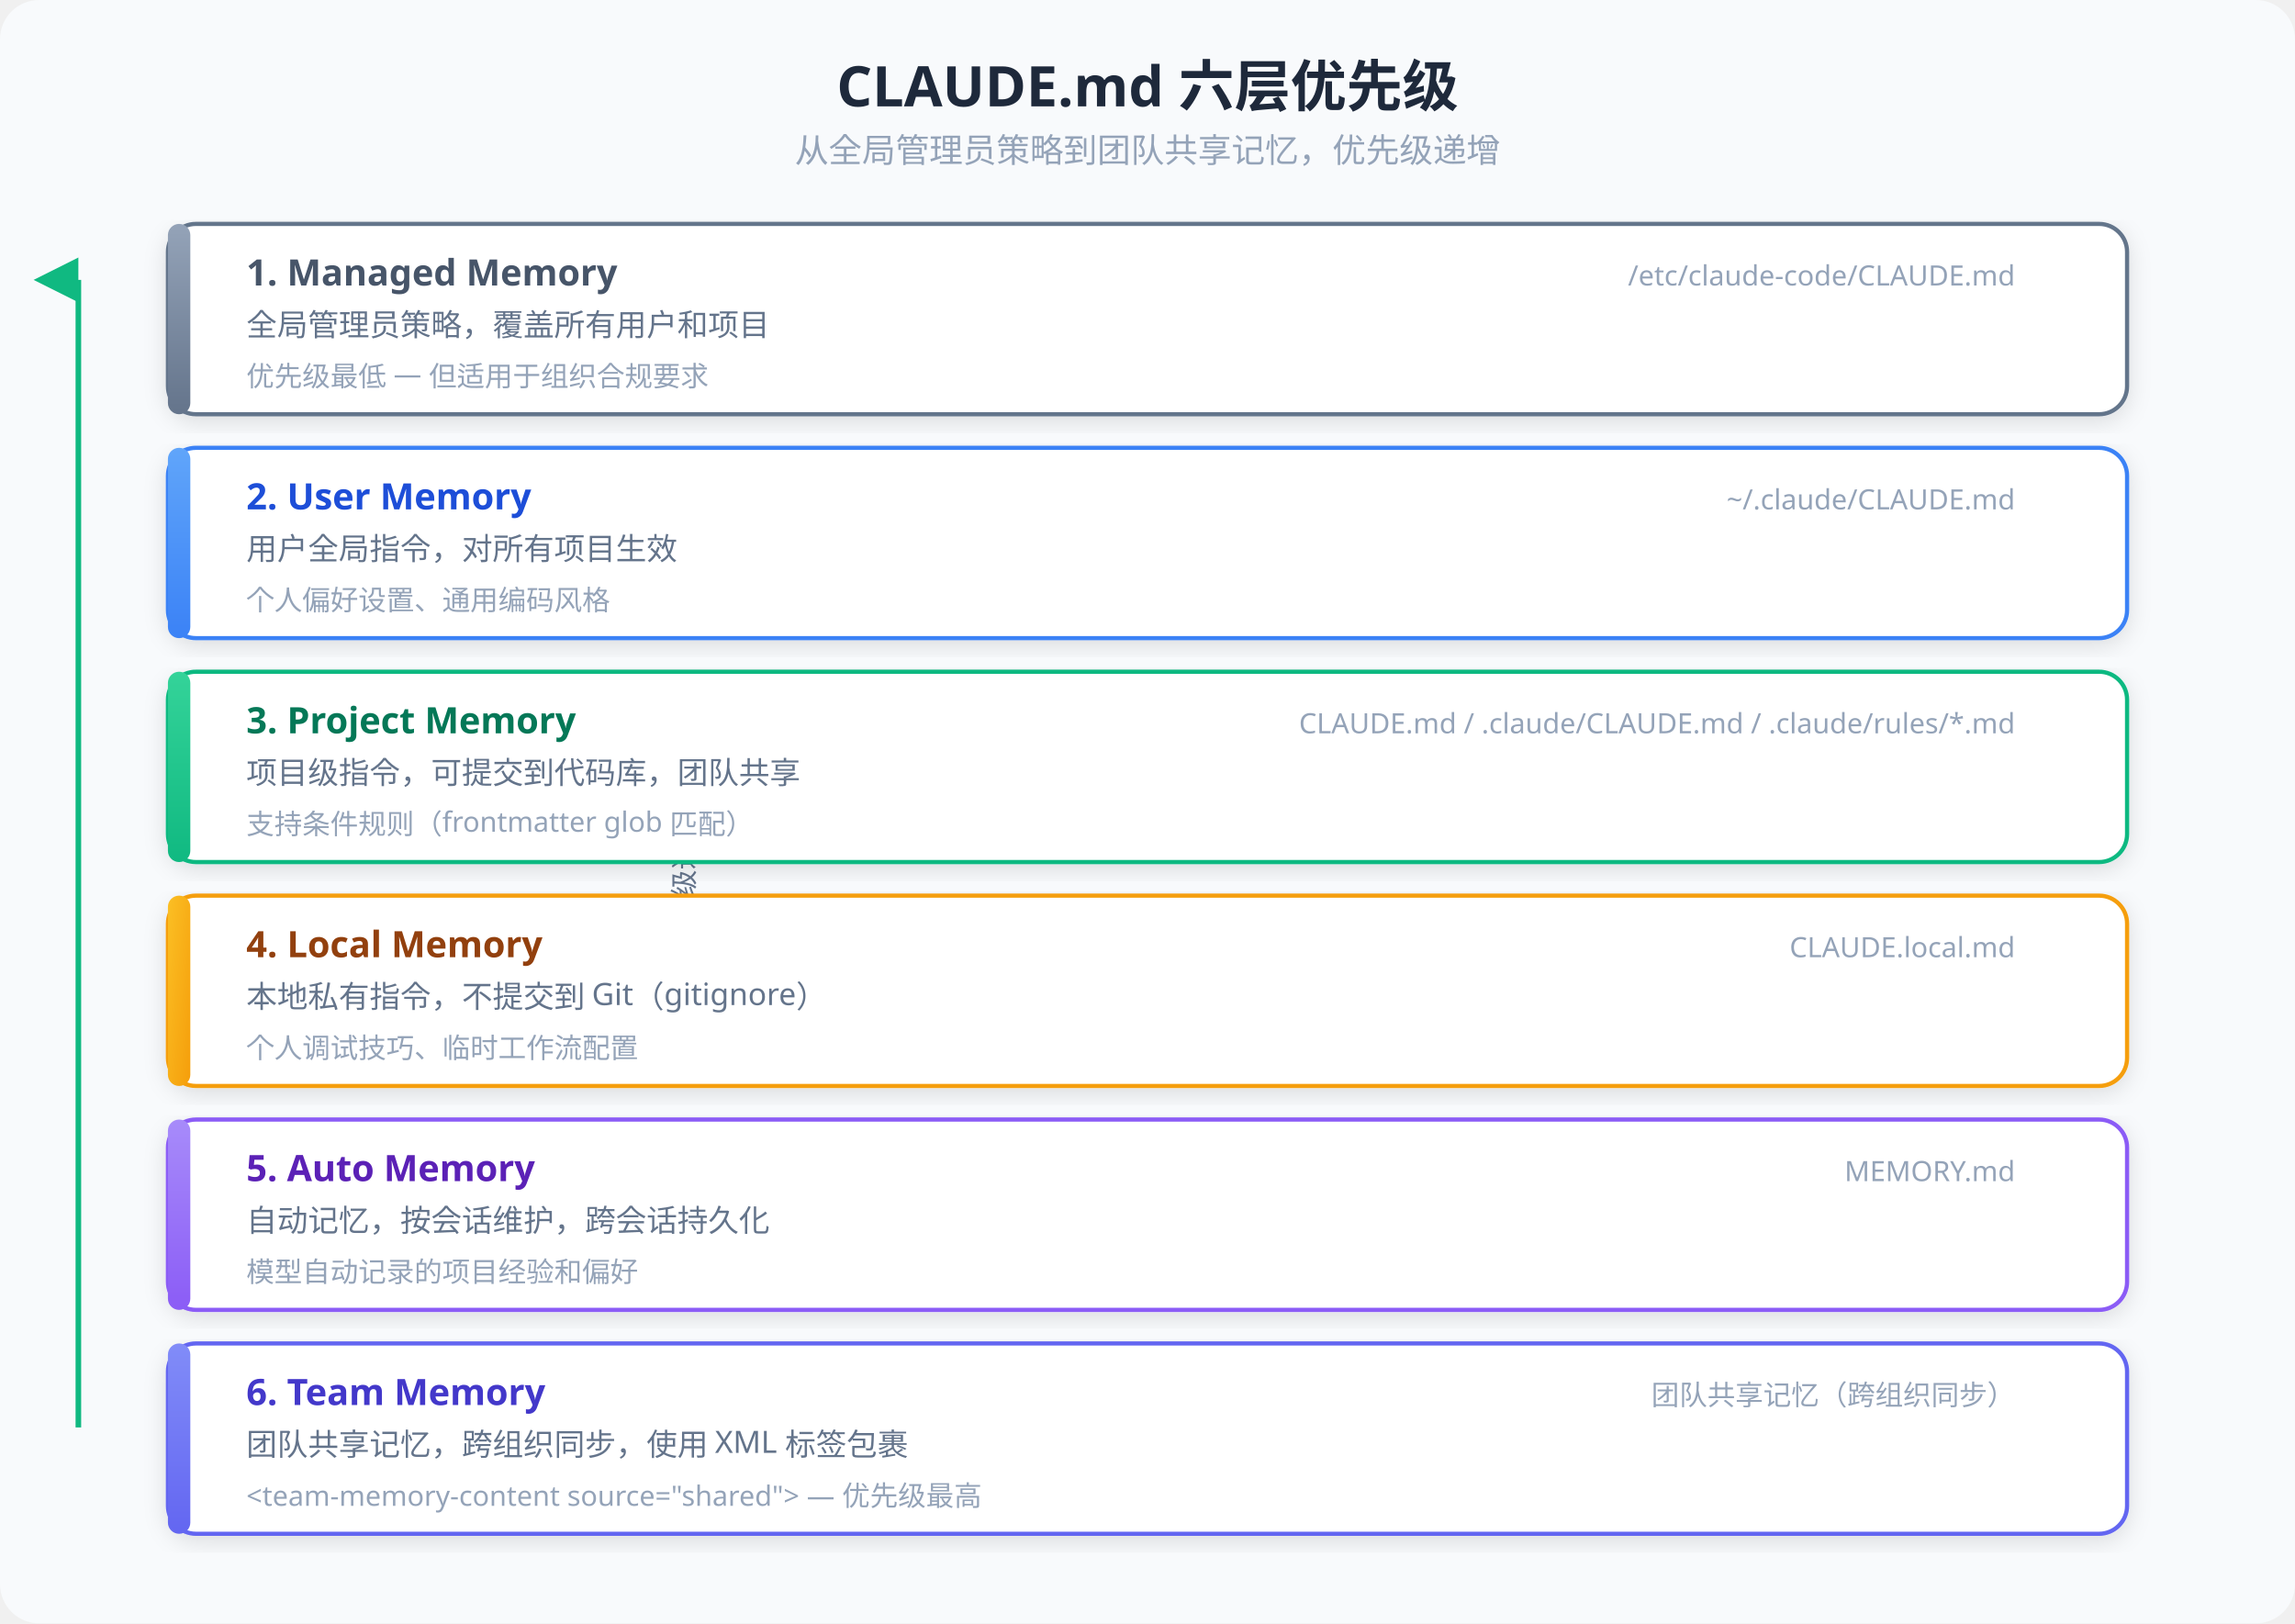
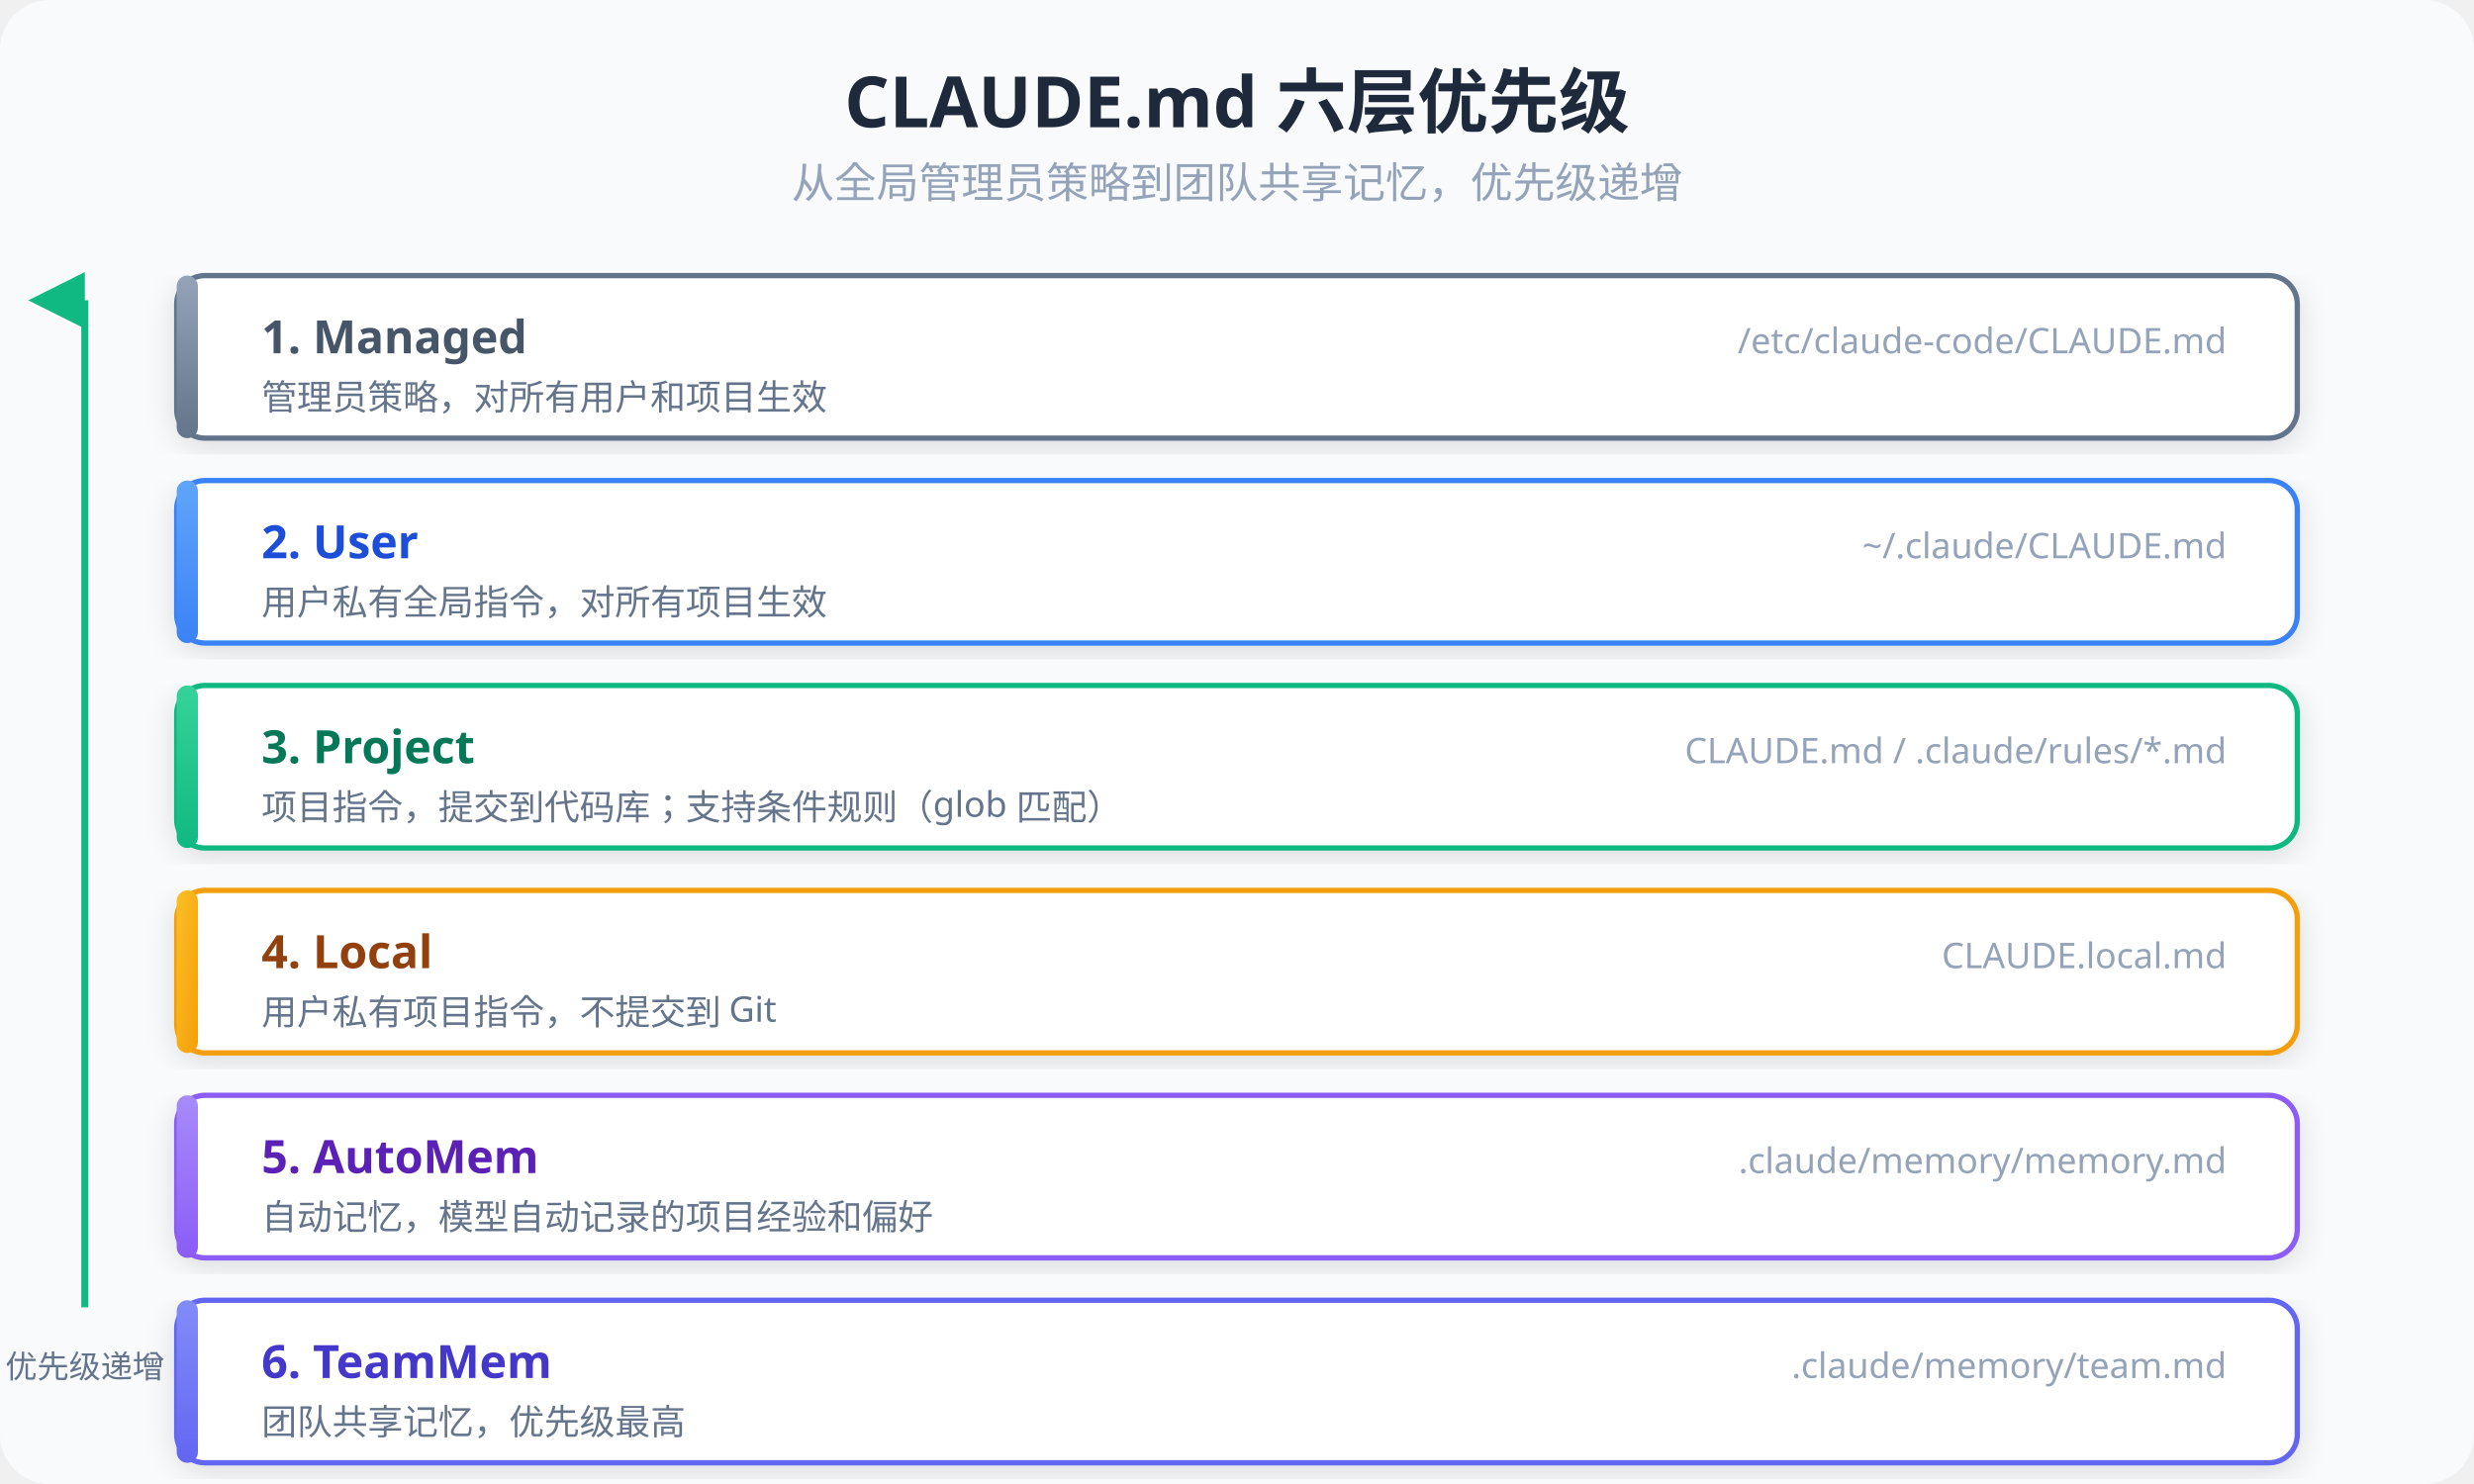
- <svg xmlns="http://www.w3.org/2000/svg" viewBox="0 0 820 580" font-family="'Segoe UI', 'PingFang SC', 'Microsoft YaHei', sans-serif">
+ <svg xmlns="http://www.w3.org/2000/svg" viewBox="0 0 700 420" font-family="'Segoe UI', 'PingFang SC', 'Microsoft YaHei', sans-serif">
  <defs>
    <linearGradient id="grayG" x1="0%" y1="0%" x2="0%" y2="100%">
      <stop offset="0%" style="stop-color:#94a3b8;stop-opacity:1" />
      <stop offset="100%" style="stop-color:#64748b;stop-opacity:1" />
    </linearGradient>
    <linearGradient id="blueG" x1="0%" y1="0%" x2="0%" y2="100%">
      <stop offset="0%" style="stop-color:#60a5fa;stop-opacity:1" />
      <stop offset="100%" style="stop-color:#3b82f6;stop-opacity:1" />
    </linearGradient>
    <linearGradient id="greenG" x1="0%" y1="0%" x2="0%" y2="100%">
      <stop offset="0%" style="stop-color:#34d399;stop-opacity:1" />
      <stop offset="100%" style="stop-color:#10b981;stop-opacity:1" />
    </linearGradient>
    <linearGradient id="amberG" x1="0%" y1="0%" x2="100%" y2="100%">
      <stop offset="0%" style="stop-color:#fbbf24;stop-opacity:1" />
      <stop offset="100%" style="stop-color:#f59e0b;stop-opacity:1" />
    </linearGradient>
    <linearGradient id="violetG" x1="0%" y1="0%" x2="0%" y2="100%">
      <stop offset="0%" style="stop-color:#a78bfa;stop-opacity:1" />
      <stop offset="100%" style="stop-color:#8b5cf6;stop-opacity:1" />
    </linearGradient>
    <linearGradient id="indigoG" x1="0%" y1="0%" x2="0%" y2="100%">
      <stop offset="0%" style="stop-color:#818cf8;stop-opacity:1" />
      <stop offset="100%" style="stop-color:#6366f1;stop-opacity:1" />
    </linearGradient>
    <filter id="shadow" x="-5%" y="-5%" width="110%" height="115%">
      <feDropShadow dx="0" dy="2" stdDeviation="4" flood-opacity="0.12" />
    </filter>
    <marker id="arrowUp" viewBox="0 0 10 10" refX="5" refY="10" markerWidth="8" markerHeight="8" orient="auto">
      <path d="M 0 10 L 5 0 L 10 10 z" fill="#10b981" />
    </marker>
  </defs>
-   <rect width="820" height="580" rx="14" fill="#f8fafc" />
-   <text x="410" y="38" text-anchor="middle" font-size="20" font-weight="700" fill="#1e293b">CLAUDE.md 六层优先级</text>
-   <text x="410" y="58" text-anchor="middle" font-size="12" fill="#94a3b8">从全局管理员策略到团队共享记忆，优先级递增</text>
-   <line x1="28" y1="510" x2="28" y2="100" stroke="#10b981" stroke-width="2" marker-end="url(#arrowUp)" />
-   <text x="28" y="530" text-anchor="middle" font-size="10" fill="#64748b" transform="rotate(-90, 28, 310)">优先级递增 →</text>
+   <rect width="700" height="420" rx="14" fill="#f8fafc" />
+   <text x="350" y="36" text-anchor="middle" font-size="20" font-weight="700" fill="#1e293b">CLAUDE.md 六层优先级</text>
+   <text x="350" y="56" text-anchor="middle" font-size="12" fill="#94a3b8">从全局管理员策略到团队共享记忆，优先级递增</text>
+   <line x1="24" y1="370" x2="24" y2="85" stroke="#10b981" stroke-width="2" marker-end="url(#arrowUp)" />
+   <text x="24" y="390" text-anchor="middle" font-size="9" fill="#64748b">优先级递增</text>
  <g filter="url(#shadow)">
-     <rect x="60" y="80" width="700" height="68" rx="10" fill="white" stroke="#64748b" stroke-width="1.5" />
+     <rect x="50" y="78" width="600" height="46" rx="8" fill="white" stroke="#64748b" stroke-width="1.5" />
  </g>
-   <rect x="60" y="80" width="8" height="68" rx="4" fill="url(#grayG)" />
-   <text x="88" y="102" font-size="13" font-weight="700" fill="#475569">1. Managed Memory</text>
-   <text x="720" y="102" font-size="10" fill="#94a3b8" text-anchor="end">/etc/claude-code/CLAUDE.md</text>
-   <text x="88" y="120" font-size="11" fill="#64748b">全局管理员策略，覆盖所有用户和项目</text>
-   <text x="88" y="138" font-size="10" fill="#94a3b8">优先级最低 — 但适用于组织合规要求</text>
+   <rect x="50" y="78" width="6" height="46" rx="3" fill="url(#grayG)" />
+   <text x="74" y="100" font-size="13" font-weight="700" fill="#475569">1. Managed</text>
+   <text x="630" y="100" font-size="10" fill="#94a3b8" text-anchor="end">/etc/claude-code/CLAUDE.md</text>
+   <text x="74" y="116" font-size="10" fill="#64748b">管理员策略，对所有用户和项目生效</text>
  <g filter="url(#shadow)">
-     <rect x="60" y="160" width="700" height="68" rx="10" fill="white" stroke="#3b82f6" stroke-width="1.5" />
+     <rect x="50" y="136" width="600" height="46" rx="8" fill="white" stroke="#3b82f6" stroke-width="1.5" />
  </g>
-   <rect x="60" y="160" width="8" height="68" rx="4" fill="url(#blueG)" />
-   <text x="88" y="182" font-size="13" font-weight="700" fill="#1d4ed8">2. User Memory</text>
-   <text x="720" y="182" font-size="10" fill="#94a3b8" text-anchor="end">~/.claude/CLAUDE.md</text>
-   <text x="88" y="200" font-size="11" fill="#64748b">用户全局指令，对所有项目生效</text>
-   <text x="88" y="218" font-size="10" fill="#94a3b8">个人偏好设置、通用编码风格</text>
+   <rect x="50" y="136" width="6" height="46" rx="3" fill="url(#blueG)" />
+   <text x="74" y="158" font-size="13" font-weight="700" fill="#1d4ed8">2. User</text>
+   <text x="630" y="158" font-size="10" fill="#94a3b8" text-anchor="end">~/.claude/CLAUDE.md</text>
+   <text x="74" y="174" font-size="10" fill="#64748b">用户私有全局指令，对所有项目生效</text>
  <g filter="url(#shadow)">
-     <rect x="60" y="240" width="700" height="68" rx="10" fill="white" stroke="#10b981" stroke-width="1.5" />
+     <rect x="50" y="194" width="600" height="46" rx="8" fill="white" stroke="#10b981" stroke-width="1.5" />
  </g>
-   <rect x="60" y="240" width="8" height="68" rx="4" fill="url(#greenG)" />
-   <text x="88" y="262" font-size="13" font-weight="700" fill="#047857">3. Project Memory</text>
-   <text x="720" y="262" font-size="10" fill="#94a3b8" text-anchor="end">CLAUDE.md / .claude/CLAUDE.md / .claude/rules/*.md</text>
-   <text x="88" y="280" font-size="11" fill="#64748b">项目级指令，可提交到代码库，团队共享</text>
-   <text x="88" y="298" font-size="10" fill="#94a3b8">支持条件规则（frontmatter glob 匹配）</text>
+   <rect x="50" y="194" width="6" height="46" rx="3" fill="url(#greenG)" />
+   <text x="74" y="216" font-size="13" font-weight="700" fill="#047857">3. Project</text>
+   <text x="630" y="216" font-size="10" fill="#94a3b8" text-anchor="end">CLAUDE.md / .claude/rules/*.md</text>
+   <text x="74" y="232" font-size="10" fill="#64748b">项目指令，提交到代码库；支持条件规则（glob 匹配）</text>
  <g filter="url(#shadow)">
-     <rect x="60" y="320" width="700" height="68" rx="10" fill="white" stroke="#f59e0b" stroke-width="1.5" />
+     <rect x="50" y="252" width="600" height="46" rx="8" fill="white" stroke="#f59e0b" stroke-width="1.5" />
  </g>
-   <rect x="60" y="320" width="8" height="68" rx="4" fill="url(#amberG)" />
-   <text x="88" y="342" font-size="13" font-weight="700" fill="#92400e">4. Local Memory</text>
-   <text x="720" y="342" font-size="10" fill="#94a3b8" text-anchor="end">CLAUDE.local.md</text>
-   <text x="88" y="360" font-size="11" fill="#64748b">本地私有指令，不提交到 Git（gitignore）</text>
-   <text x="88" y="378" font-size="10" fill="#94a3b8">个人调试技巧、临时工作流配置</text>
+   <rect x="50" y="252" width="6" height="46" rx="3" fill="url(#amberG)" />
+   <text x="74" y="274" font-size="13" font-weight="700" fill="#92400e">4. Local</text>
+   <text x="630" y="274" font-size="10" fill="#94a3b8" text-anchor="end">CLAUDE.local.md</text>
+   <text x="74" y="290" font-size="10" fill="#64748b">用户私有项目指令，不提交到 Git</text>
  <g filter="url(#shadow)">
-     <rect x="60" y="400" width="700" height="68" rx="10" fill="white" stroke="#8b5cf6" stroke-width="1.5" />
+     <rect x="50" y="310" width="600" height="46" rx="8" fill="white" stroke="#8b5cf6" stroke-width="1.5" />
  </g>
-   <rect x="60" y="400" width="8" height="68" rx="4" fill="url(#violetG)" />
-   <text x="88" y="422" font-size="13" font-weight="700" fill="#5b21b6">5. Auto Memory</text>
-   <text x="720" y="422" font-size="10" fill="#94a3b8" text-anchor="end">MEMORY.md</text>
-   <text x="88" y="440" font-size="11" fill="#64748b">自动记忆，按会话维护，跨会话持久化</text>
-   <text x="88" y="458" font-size="10" fill="#94a3b8">模型自动记录的项目经验和偏好</text>
+   <rect x="50" y="310" width="6" height="46" rx="3" fill="url(#violetG)" />
+   <text x="74" y="332" font-size="13" font-weight="700" fill="#5b21b6">5. AutoMem</text>
+   <text x="630" y="332" font-size="10" fill="#94a3b8" text-anchor="end">.claude/memory/memory.md</text>
+   <text x="74" y="348" font-size="10" fill="#64748b">自动记忆，模型自动记录的项目经验和偏好</text>
  <g filter="url(#shadow)">
-     <rect x="60" y="480" width="700" height="68" rx="10" fill="white" stroke="#6366f1" stroke-width="1.5" />
+     <rect x="50" y="368" width="600" height="46" rx="8" fill="white" stroke="#6366f1" stroke-width="1.5" />
  </g>
-   <rect x="60" y="480" width="8" height="68" rx="4" fill="url(#indigoG)" />
-   <text x="88" y="502" font-size="13" font-weight="700" fill="#4338ca">6. Team Memory</text>
-   <text x="720" y="502" font-size="10" fill="#94a3b8" text-anchor="end">团队共享记忆（跨组织同步）</text>
-   <text x="88" y="520" font-size="11" fill="#64748b">团队共享记忆，跨组织同步，使用 XML 标签包裹</text>
-   <text x="88" y="538" font-size="10" fill="#94a3b8">&lt;team-memory-content source="shared"&gt; — 优先级最高</text>
+   <rect x="50" y="368" width="6" height="46" rx="3" fill="url(#indigoG)" />
+   <text x="74" y="390" font-size="13" font-weight="700" fill="#4338ca">6. TeamMem</text>
+   <text x="630" y="390" font-size="10" fill="#94a3b8" text-anchor="end">.claude/memory/team.md</text>
+   <text x="74" y="406" font-size="10" fill="#64748b">团队共享记忆，优先级最高</text>
</svg>
